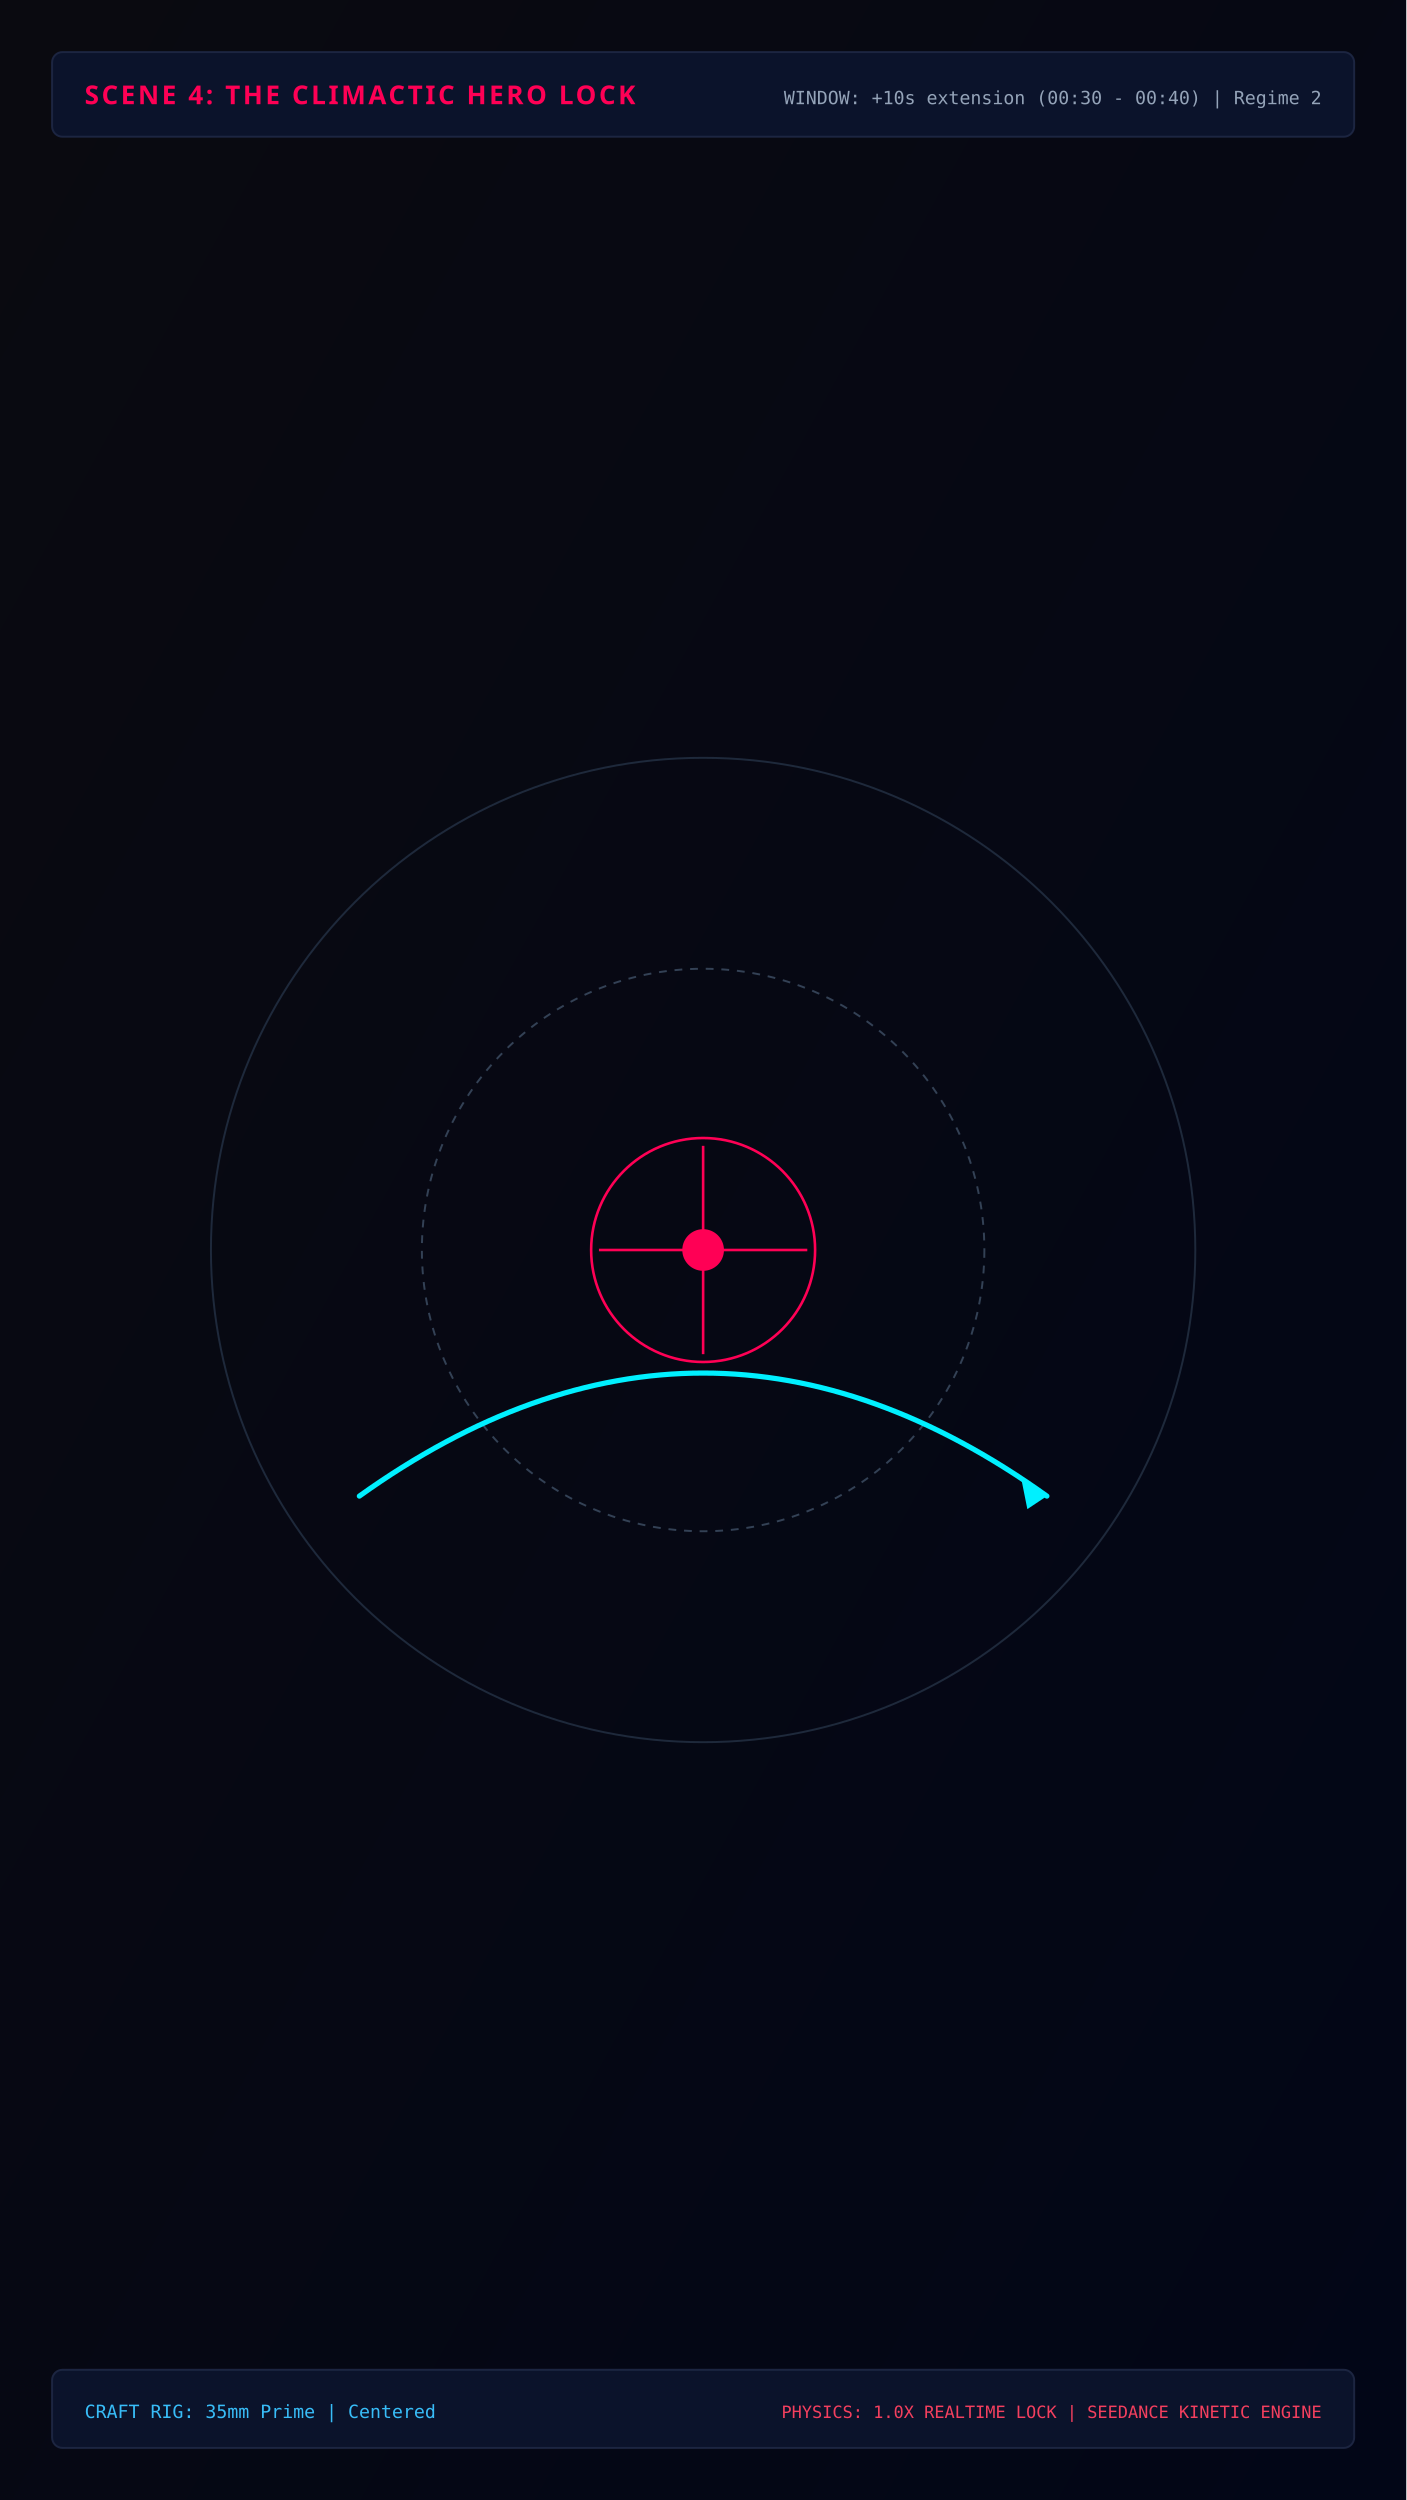
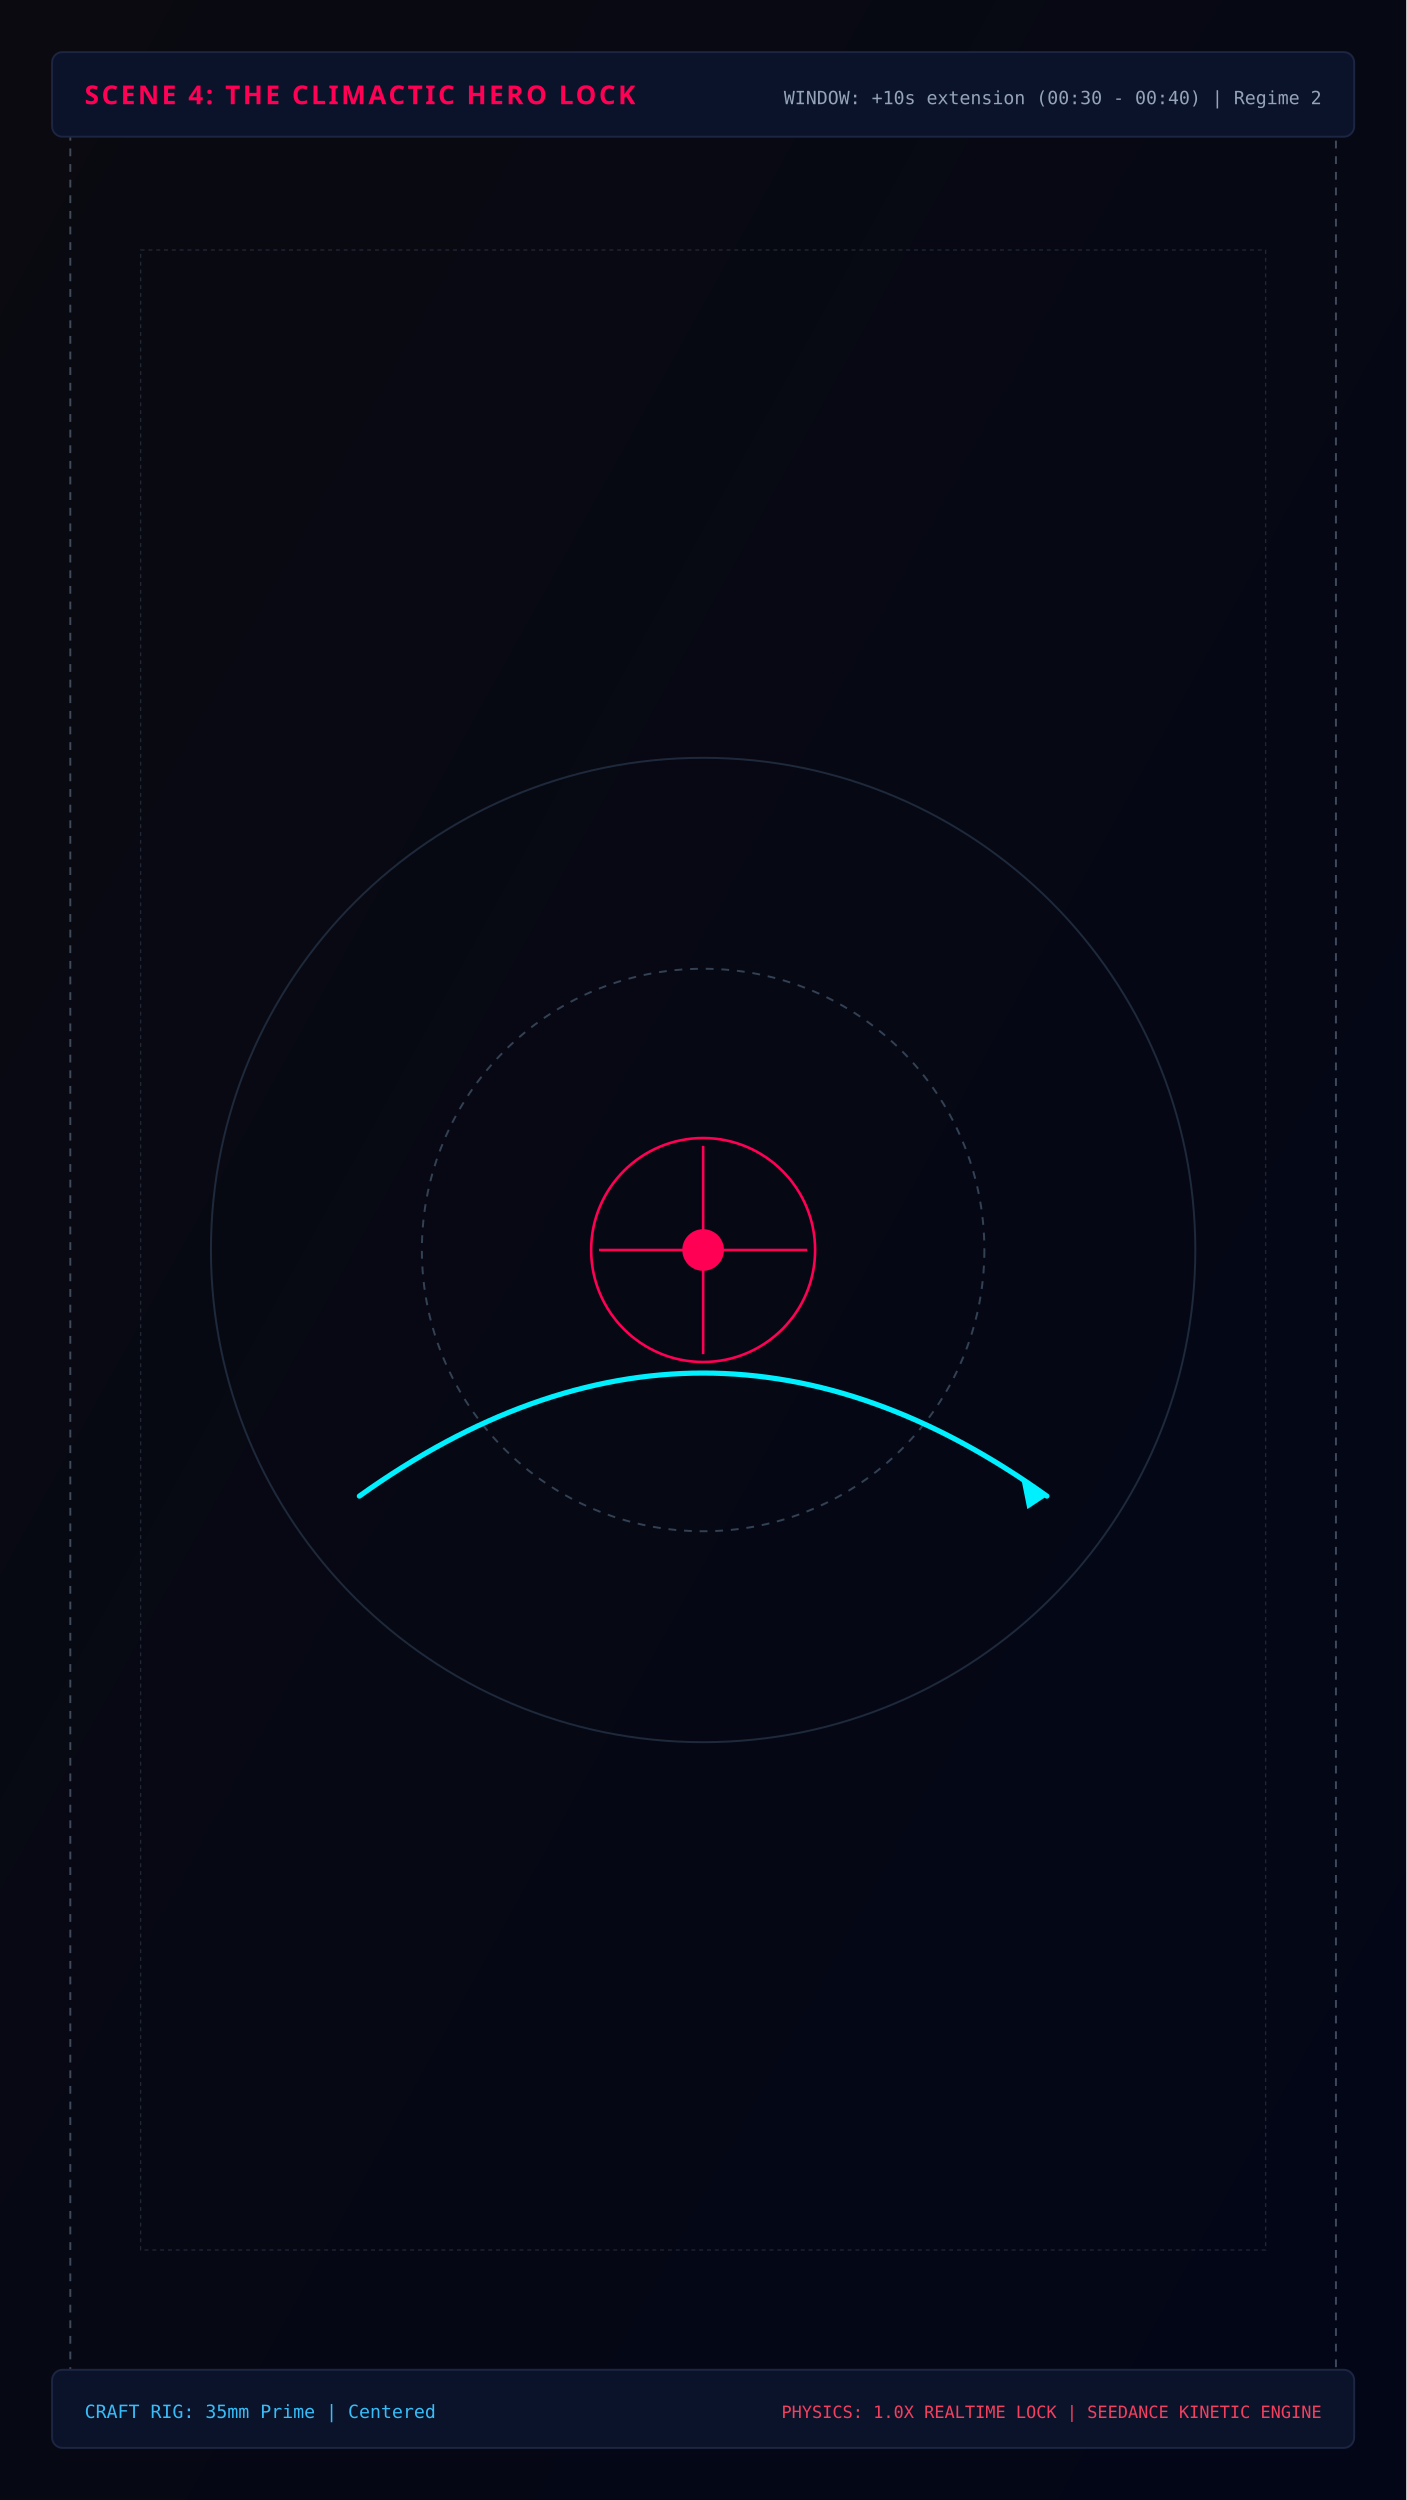
<svg xmlns="http://www.w3.org/2000/svg" viewBox="0 0 1080 1920" width="100%" height="100%">
  <defs>
    <linearGradient id="sceneGrad" x1="0%" y1="0%" x2="100%" y2="100%">
      <stop offset="0%" stop-color="#0A0A10" />
      <stop offset="100%" stop-color="#020617" />
    </linearGradient>
  </defs>
  <rect width="1080" height="1920" fill="url(#sceneGrad)" />
+   <rect class="safe-guide-action" x="54" y="96" width="972" height="1728" fill="none" stroke="#64748B" stroke-width="1.5" stroke-dasharray="6,6" opacity="0.6" />
+   <rect class="safe-guide-title" x="108" y="192" width="864" height="1536" fill="none" stroke="#475569" stroke-width="1" stroke-dasharray="3,3" opacity="0.4" />
  <circle cx="540" cy="960" r="378" fill="none" stroke="#1E293B" stroke-width="1.5" />
  <circle cx="540" cy="960" r="216" fill="none" stroke="#334155" stroke-width="1.5" stroke-dasharray="6,6" />
  <circle cx="540" cy="960" r="86" fill="none" stroke="#FF0055" stroke-width="2" />
  <path d="M 276 1149 Q 540 960 804 1149" fill="none" stroke="#00F0FF" stroke-width="4" stroke-linecap="round" />
  <polygon points="804,1149 784,1134 789,1159" fill="#00F0FF" />
  <circle cx="540" cy="960" r="16" fill="#FF0055" />
  <line x1="540" y1="880" x2="540" y2="1040" stroke="#FF0055" stroke-width="2" />
  <line x1="460" y1="960" x2="620" y2="960" stroke="#FF0055" stroke-width="2" />
  <rect x="40" y="40" width="1000" height="65" rx="8" fill="#0B132B" stroke="#1C2541" stroke-width="1.5" />
  <text x="65" y="80" font-family="'Space Grotesk', sans-serif" font-size="20" font-weight="700" fill="#FF0055" letter-spacing="2">
    SCENE 4: THE CLIMACTIC HERO LOCK
  </text>
  <text x="1015" y="80" font-family="'JetBrains Mono', monospace" font-size="14" fill="#94A3B8" text-anchor="end">
    WINDOW: +10s extension (00:30 - 00:40) | Regime 2
  </text>
  <rect x="40" y="1820" width="1000" height="60" rx="8" fill="#0B132B" stroke="#1C2541" stroke-width="1.5" />
  <text x="65" y="1857" font-family="'JetBrains Mono', monospace" font-size="14" fill="#38BDF8">
    CRAFT RIG: 35mm Prime | Centered
  </text>
  <text x="1015" y="1857" font-family="'JetBrains Mono', monospace" font-size="13" fill="#F43F5E" text-anchor="end">
    PHYSICS: 1.0X REALTIME LOCK | SEEDANCE KINETIC ENGINE
  </text>
</svg>
